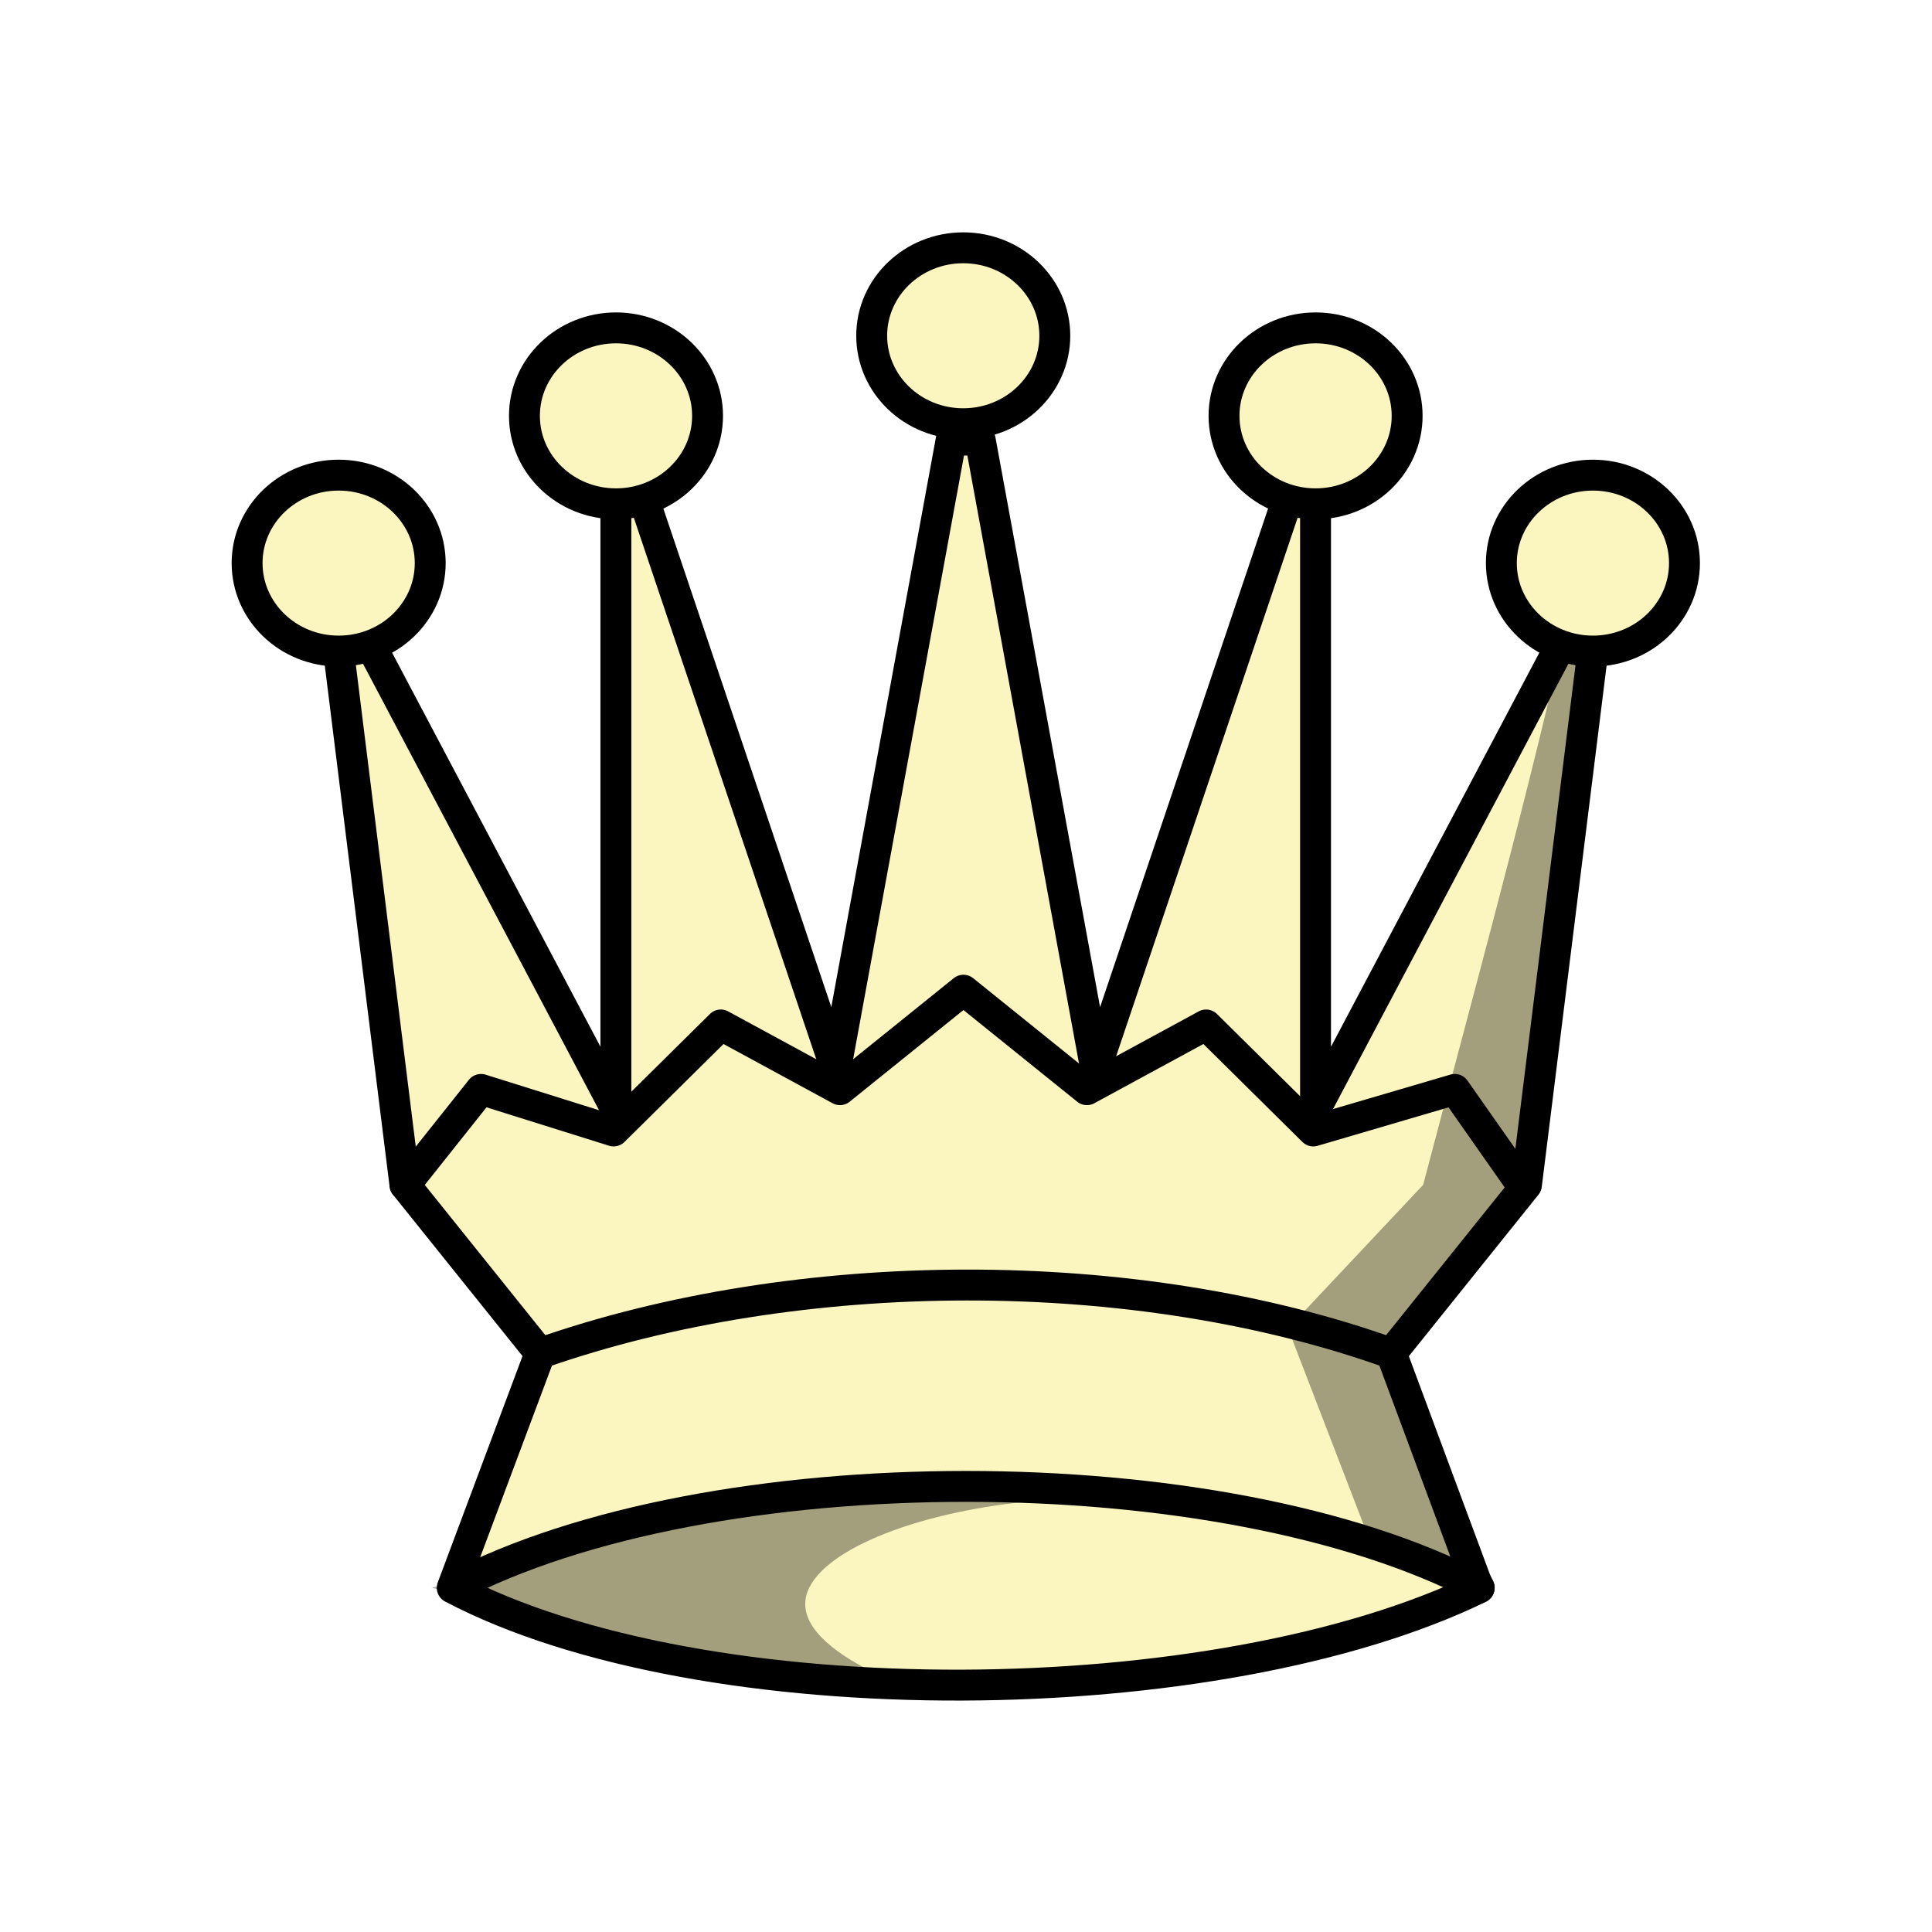
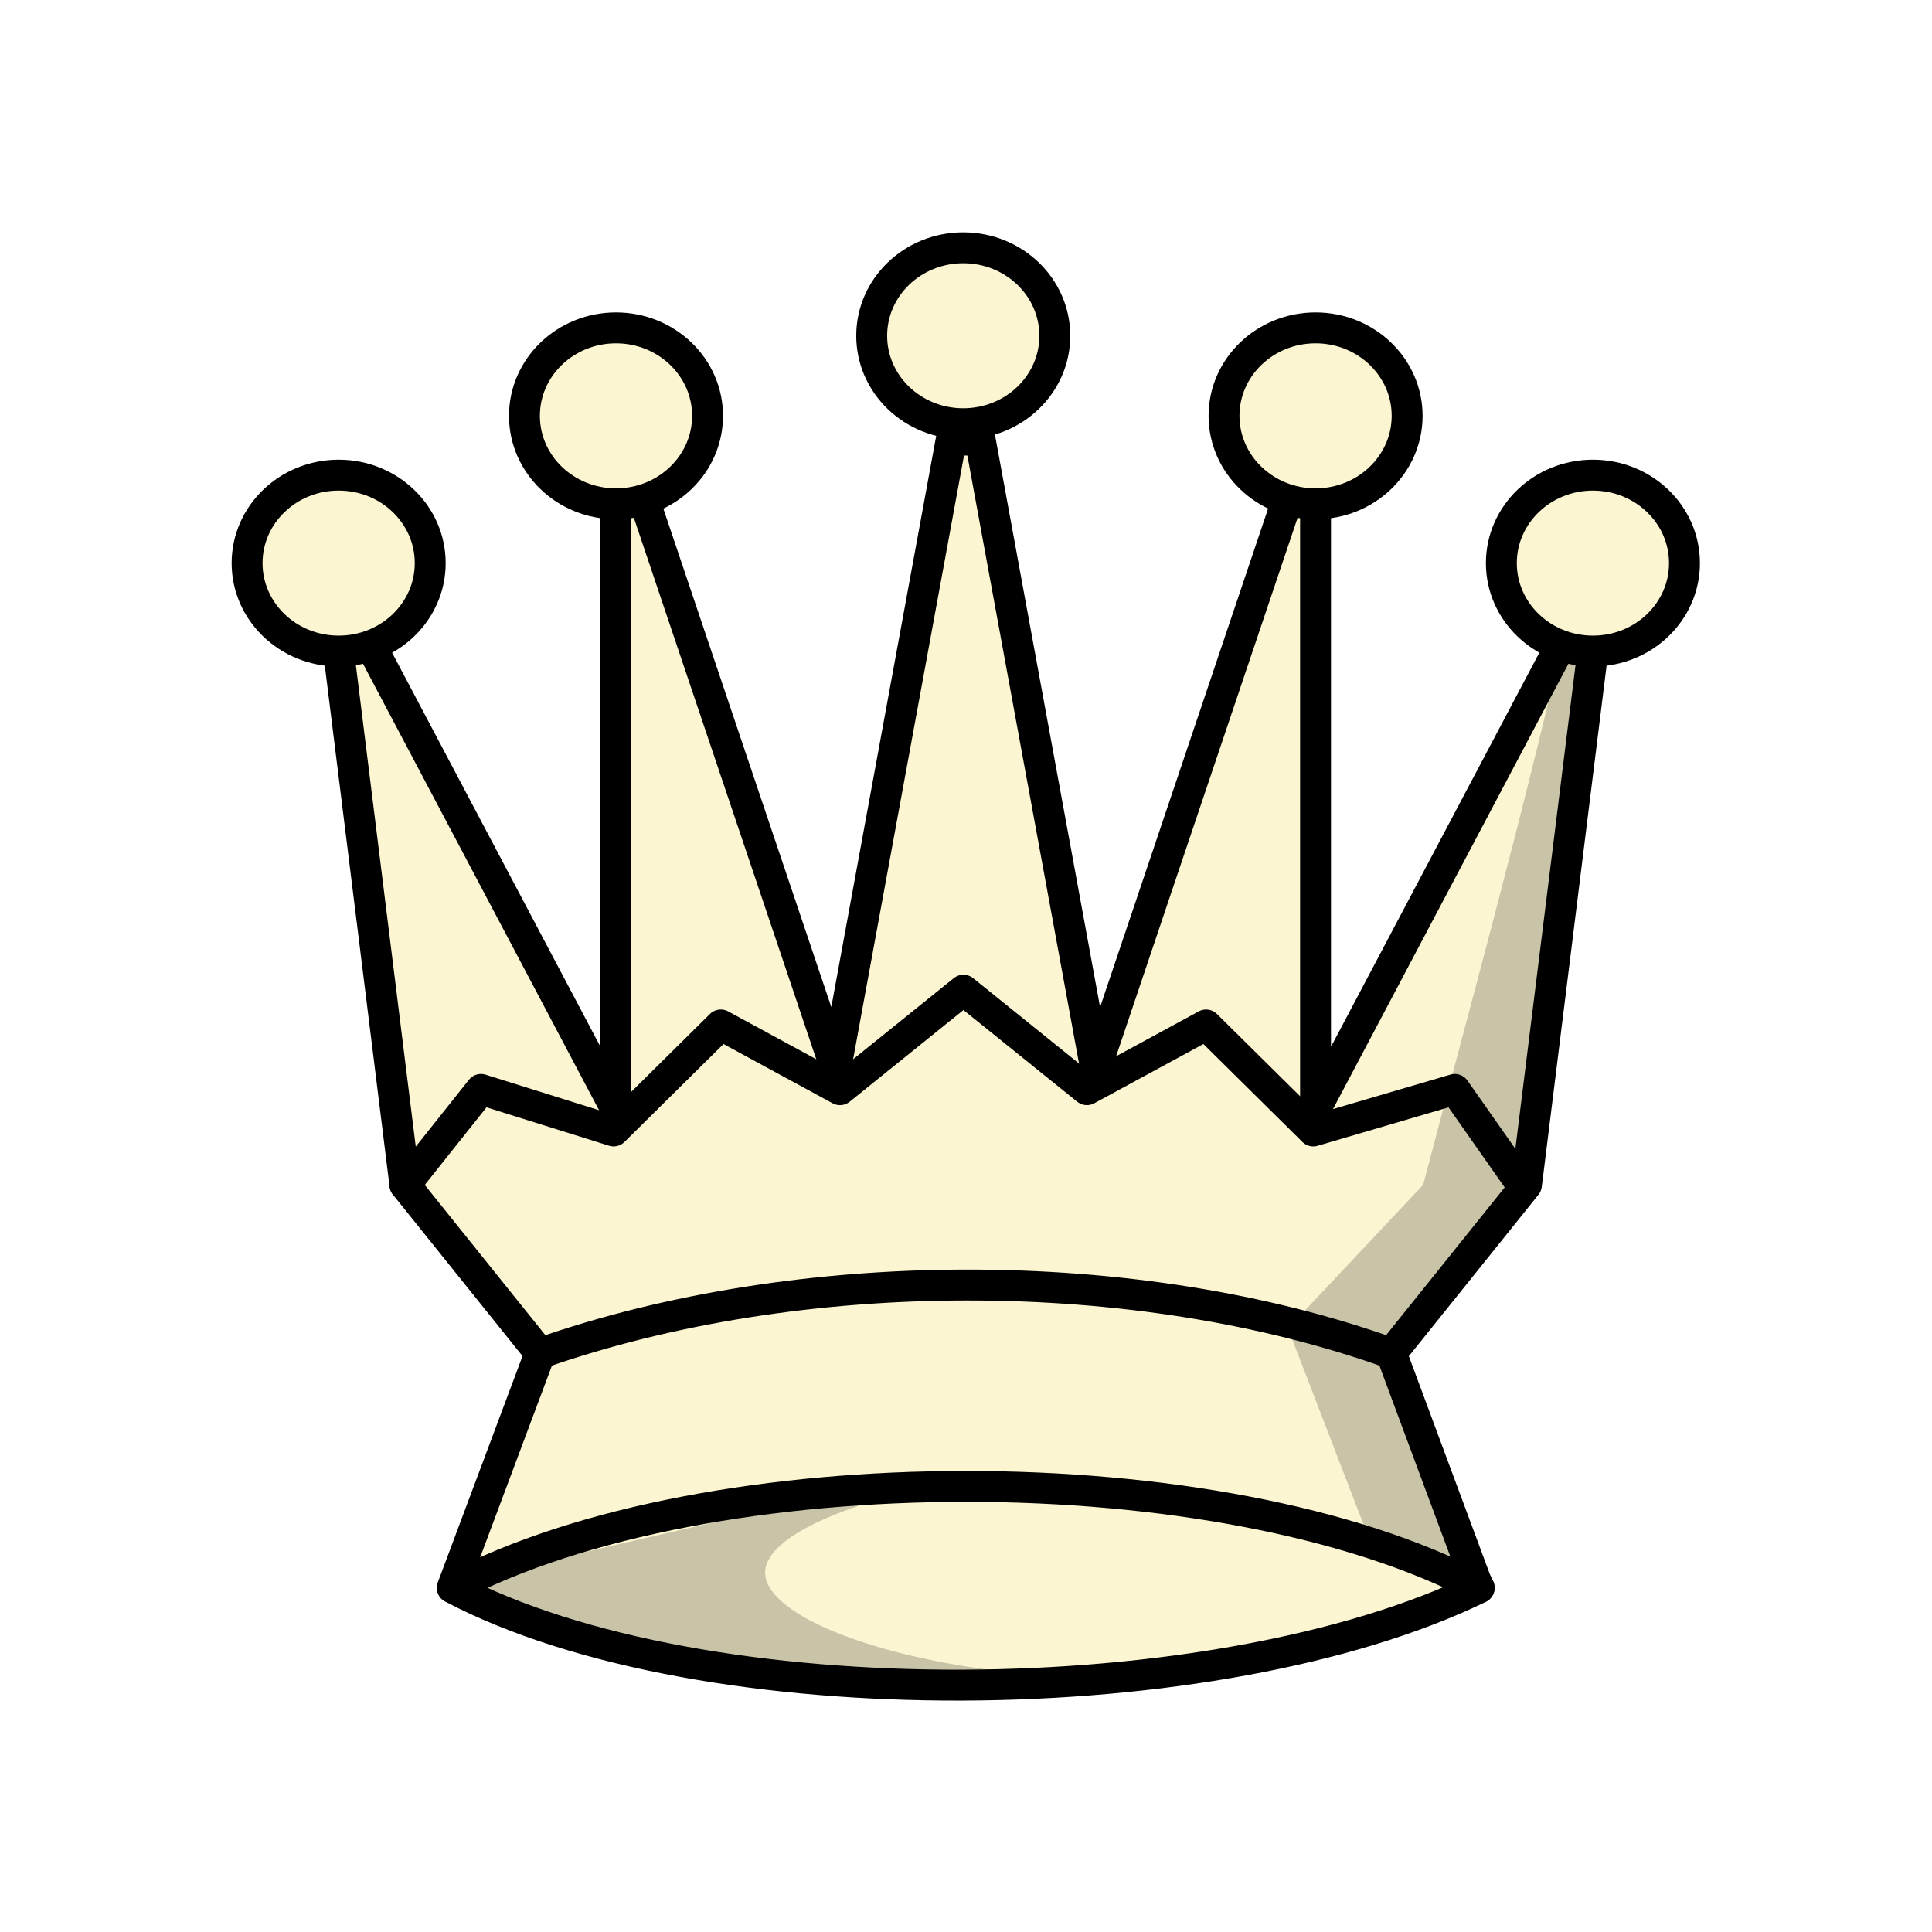
<svg xmlns="http://www.w3.org/2000/svg" width="50mm" height="50mm" clip-rule="evenodd" fill-rule="evenodd" image-rendering="optimizeQuality" shape-rendering="geometricPrecision" text-rendering="geometricPrecision" version="1.1" viewBox="0 0 50 50">
  <g transform="matrix(1.0109 0 0 1.0109 245.77 -289.9)" stroke-width=".989">
-     <path d="m-218.77 298.04-2.955 16.09-4.91-14.573-0.718 0.113v15.495l-6.32-11.953-0.78 0.227 1.7 13.67 3.459 4.31-2.248 6.005c6.435 3.385 19.598 3.256 26.289 2e-3v0l-0.094-0.207-2.154-5.798 3.459-4.31 1.7-13.67-0.78-0.227-6.319 11.953v-15.495l-0.718-0.113-4.911 14.573-2.955-16.09z" fill="#fbf5bf" stroke="#000" stroke-linecap="round" stroke-linejoin="round" stroke-width=".791" />
+     <path d="m-218.77 298.04-2.955 16.09-4.91-14.573-0.718 0.113v15.495l-6.32-11.953-0.78 0.227 1.7 13.67 3.459 4.31-2.248 6.005c6.435 3.385 19.598 3.256 26.289 2e-3v0l-0.094-0.207-2.154-5.798 3.459-4.31 1.7-13.67-0.78-0.227-6.319 11.953v-15.495l-0.718-0.113-4.911 14.573-2.955-16.09z" fill="#fbf5d1" stroke="#000" stroke-linecap="round" stroke-linejoin="round" stroke-width=".791" />
    <g fill="none" stroke="#000" stroke-linecap="round" stroke-linejoin="round" stroke-width=".791">
+       <path d="m-204.16 317.11-1.716-2.446-3.623 1.064-2.744-2.714-3.051 1.657-3.161-2.547-3.161 2.547-3.051-1.657-2.744 2.714-3.395-1.064-1.945 2.446" />
      <path d="m-231.53 327.42c6.57-3.457 19.71-3.457 26.279 0" />
      <path d="m-229.29 321.42c6.602-2.316 15.244-2.345 21.783 0" />
-       <path d="m-204.16 317.11-1.716-2.446-3.623 1.064-2.744-2.714-3.051 1.657-3.161-2.547-3.161 2.547-3.051-1.657-2.744 2.714-3.395-1.064-1.945 2.446" />
    </g>
    <g>
-       <ellipse cx="-234.45" cy="301.19" rx="2.344" ry="2.252" fill="#fbf5bf" stroke="#000" stroke-linecap="round" stroke-linejoin="round" stroke-width=".791" style="paint-order:normal" />
-       <path d="m-231.54 327.42s13.339 3.451 11.114 2.468c-5.971-2.638 1.431-5.492 7.136-4.771-7.264-0.833-11.371 0.489-18.25 2.303z" opacity=".35" stroke="#000" stroke-width=".262px" />
-       <path d="m-203.12 303.21c-1.075 4.661-2.35 9.272-3.566 13.897l-3.459 3.678 2.116 5.492 2.778 1.145-2.248-6.005 3.459-4.31 1.701-13.67z" opacity=".35" />
+       <ellipse cx="-234.45" cy="301.19" rx="2.344" ry="2.252" fill="#fbf5d1" stroke="#000" stroke-linecap="round" stroke-linejoin="round" stroke-width=".791" style="paint-order:normal" />
+       <path d="m-231.54 327.43s13.45-3.144 11.114-2.468c-8.253 2.39 1.185 5.465 7.136 4.771-7.264 0.833-11.371-0.489-18.25-2.303z" opacity=".2" stroke="#000" stroke-width=".262px" />
+       <path d="m-203.12 303.21c-1.075 4.661-2.35 9.272-3.566 13.897l-3.459 3.678 2.116 5.492 2.778 1.145-2.248-6.005 3.459-4.31 1.701-13.67z" opacity=".2" />
    </g>
-     <g fill="#fbf5bf" stroke="#000" stroke-linecap="round" stroke-linejoin="round" stroke-width=".791">
+     <g fill="#fbf5d1" stroke="#000" stroke-linecap="round" stroke-linejoin="round" stroke-width=".791">
      <ellipse cx="-227.35" cy="297.42" rx="2.344" ry="2.252" style="paint-order:normal" />
      <ellipse cx="-218.46" cy="295.37" rx="2.344" ry="2.252" style="paint-order:normal" />
      <ellipse cx="-209.44" cy="297.42" rx="2.344" ry="2.252" style="paint-order:normal" />
      <ellipse cx="-202.34" cy="301.19" rx="2.344" ry="2.252" style="paint-order:normal" />
    </g>
  </g>
</svg>
